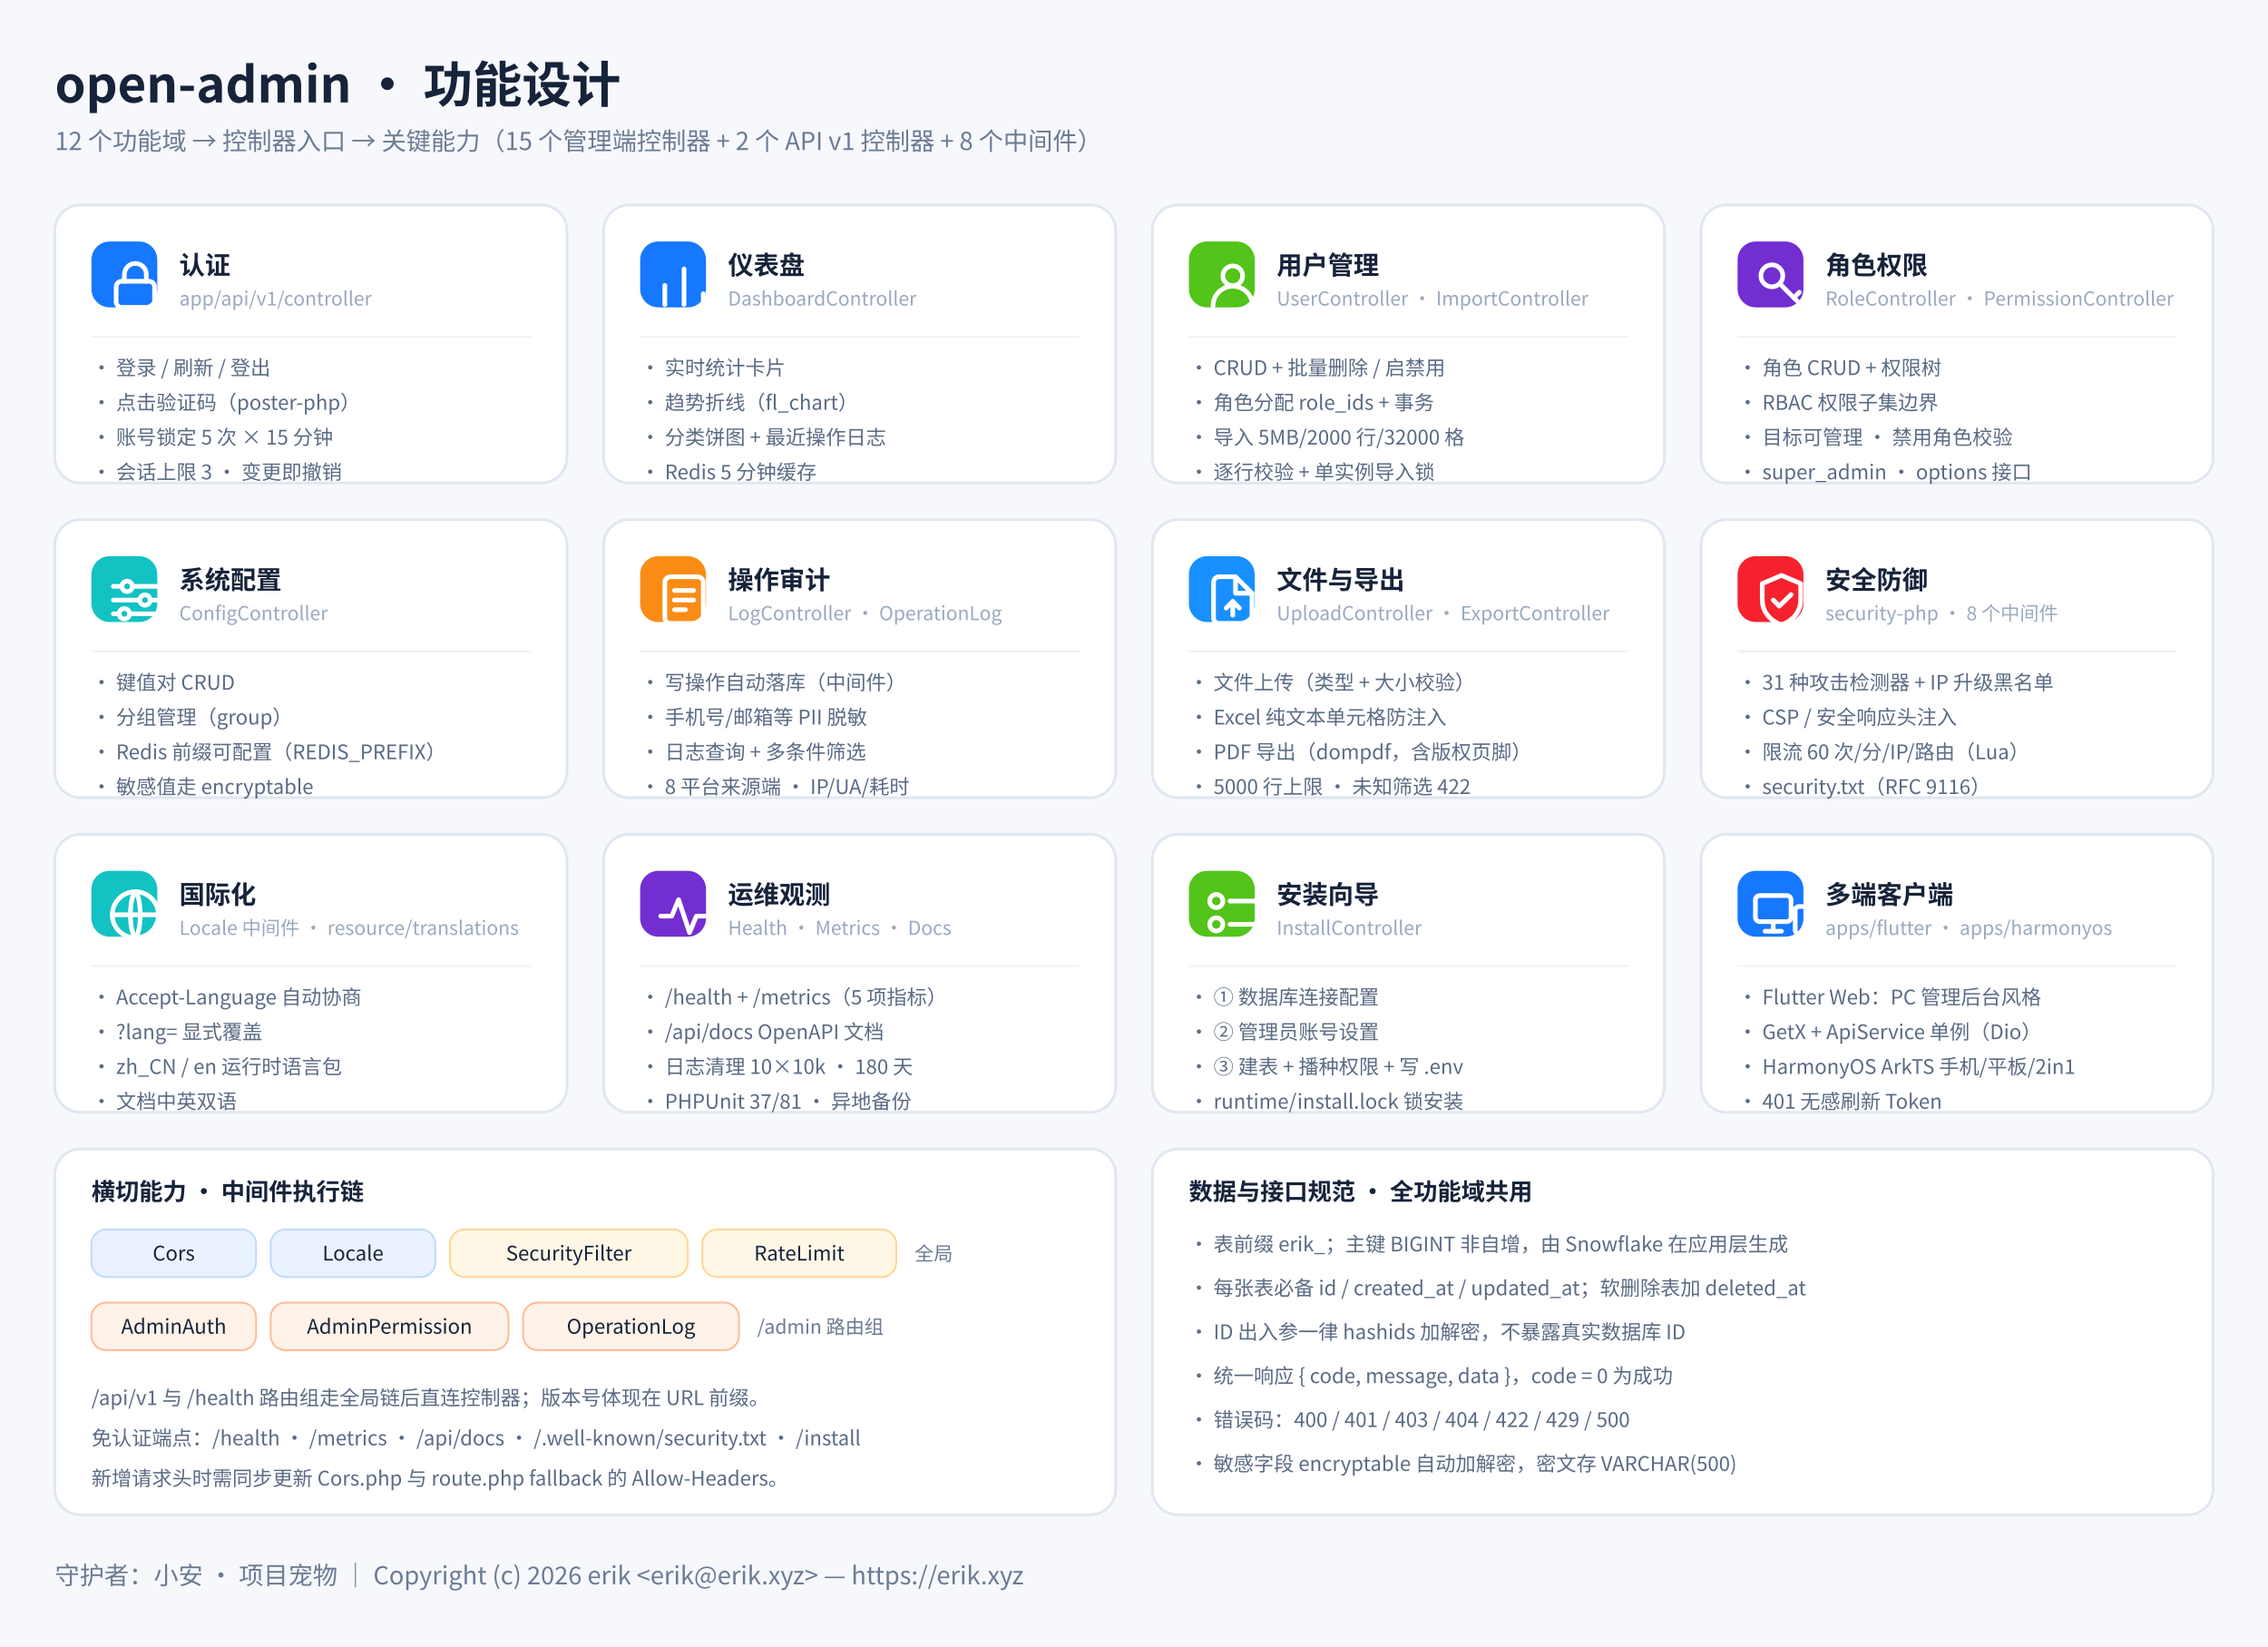
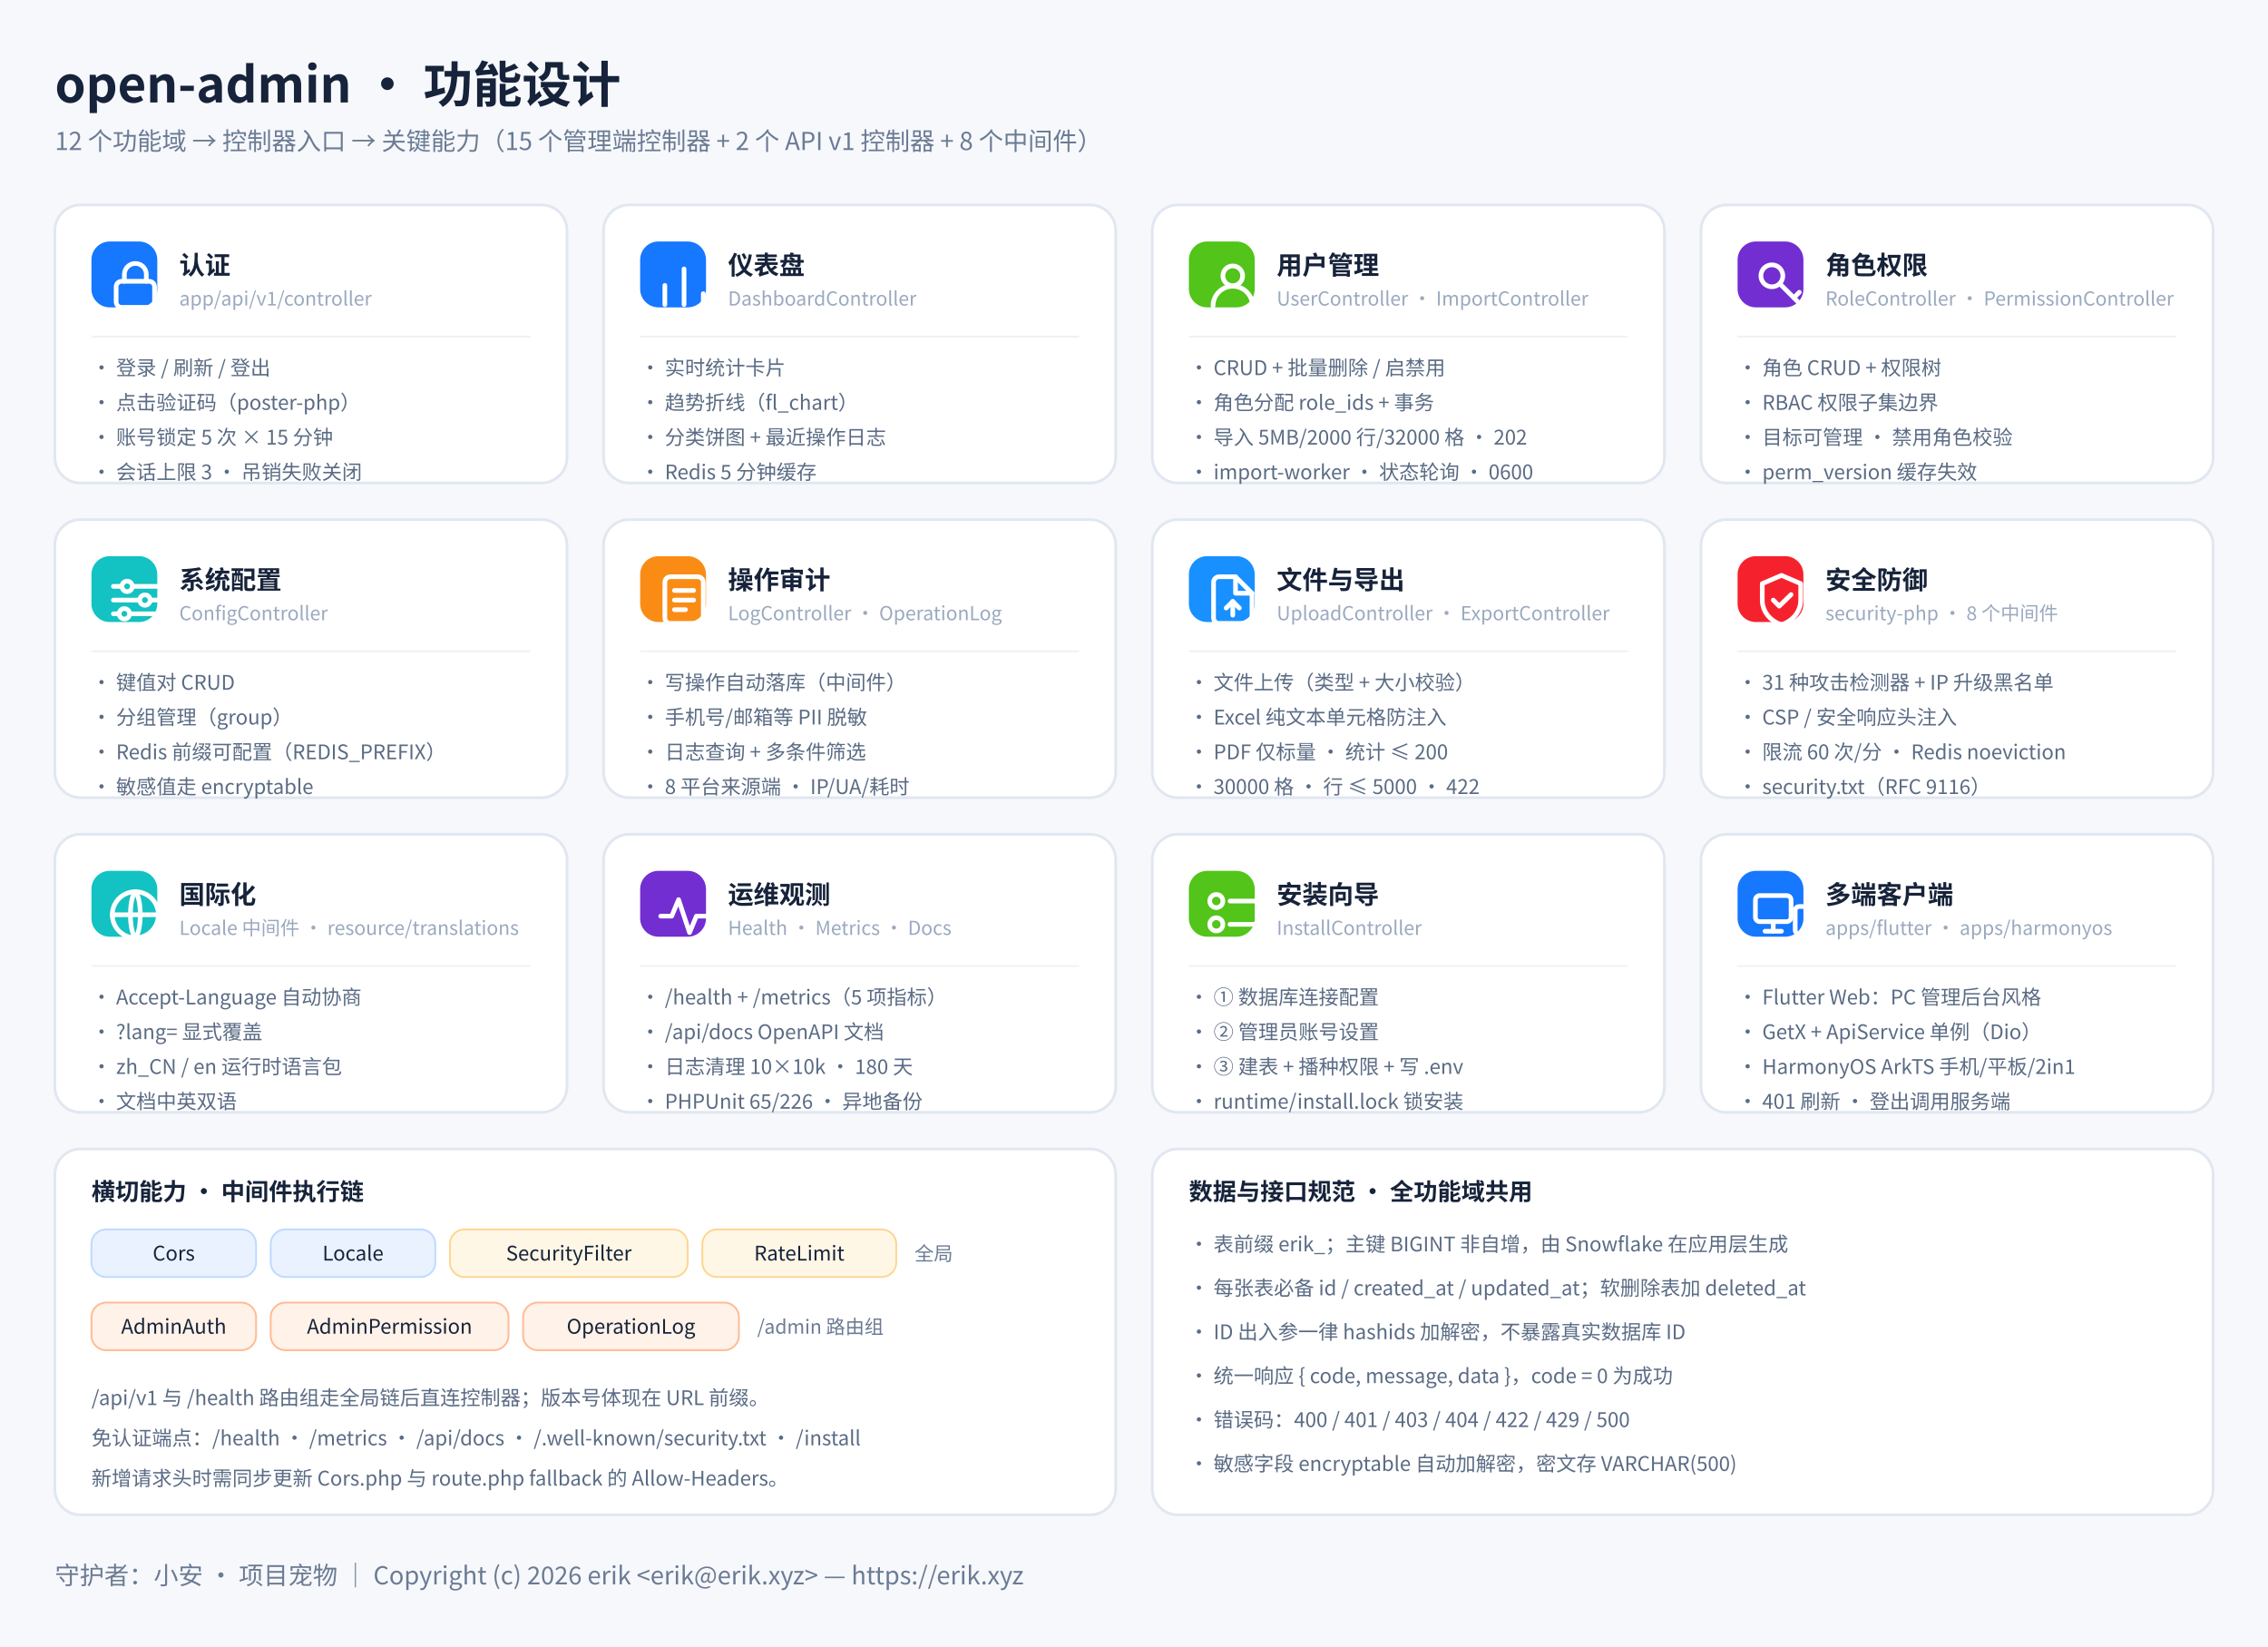
<svg xmlns="http://www.w3.org/2000/svg" viewBox="0 0 1240 900" width="1240" height="900" role="img" aria-label="open-admin 功能设计图">
  <defs>
    <style>
      text { font-family: system-ui, -apple-system, "PingFang SC", "Microsoft YaHei", "Noto Sans CJK SC", "Segoe UI", sans-serif; }
      .t1 { font-size: 27px; font-weight: 700; fill: #16233A; }
      .t2 { font-size: 13.5px; fill: #6B7B93; }
      .card { fill: #FFFFFF; stroke: #E1E7F0; stroke-width: 1.5; }
      .fName { font-size: 14px; font-weight: 700; fill: #16233A; }
      .fWhere { font-size: 10.5px; fill: #9AA9BF; }
      .fItem { font-size: 11px; fill: #5A6B84; }
      .panelT { font-size: 13px; font-weight: 700; fill: #16233A; }
      .chip { font-size: 11px; fill: #16233A; }
      .chipS { font-size: 10.5px; fill: #6B7B93; }
      .ico { fill: none; stroke: #FFFFFF; stroke-width: 1.7; stroke-linecap: round; stroke-linejoin: round; }
    </style>
  </defs>
  <rect width="1240" height="900" fill="#F6F8FC" />
  <text class="t1" x="30" y="56">open-admin · 功能设计</text>
  <text class="t2" x="30" y="82">12 个功能域 → 控制器入口 → 关键能力（15 个管理端控制器 + 2 个 API v1 控制器 + 8 个中间件）</text>
  <rect class="card" x="30" y="112" width="280" height="152" rx="14" />
  <rect x="50" y="132" width="36" height="36" rx="10" fill="#1677FF" />
  <g class="ico" transform="translate(56 138) scale(1.5)">
    <rect x="5" y="10.5" width="14" height="9.5" rx="2" />
    <path d="M8 10.5V8a4 4 0 0 1 8 0v2.5" />
  </g>
  <text class="fName" x="98" y="150">认证</text>
  <text class="fWhere" x="98" y="167">app/api/v1/controller</text>
  <line x1="50" y1="184" x2="290" y2="184" stroke="#EEF2F7" />
  <text class="fItem" x="50" y="205">· 登录 / 刷新 / 登出</text>
  <text class="fItem" x="50" y="224">· 点击验证码（poster-php）</text>
  <text class="fItem" x="50" y="243">· 账号锁定 5 次 × 15 分钟</text>
-   <text class="fItem" x="50" y="262">· 会话上限 3 · 变更即撤销</text>
+   <text class="fItem" x="50" y="262">· 会话上限 3 · 吊销失败关闭</text>
  <rect class="card" x="330" y="112" width="280" height="152" rx="14" />
  <rect x="350" y="132" width="36" height="36" rx="10" fill="#1677FF" />
  <g class="ico" transform="translate(356 138) scale(1.5)">
    <path d="M5 19V12" />
    <path d="M12 19V6" />
    <path d="M19 19v-4" />
  </g>
  <text class="fName" x="398" y="150">仪表盘</text>
  <text class="fWhere" x="398" y="167">DashboardController</text>
  <line x1="350" y1="184" x2="590" y2="184" stroke="#EEF2F7" />
  <text class="fItem" x="350" y="205">· 实时统计卡片</text>
  <text class="fItem" x="350" y="224">· 趋势折线（fl_chart）</text>
  <text class="fItem" x="350" y="243">· 分类饼图 + 最近操作日志</text>
  <text class="fItem" x="350" y="262">· Redis 5 分钟缓存</text>
  <rect class="card" x="630" y="112" width="280" height="152" rx="14" />
  <rect x="650" y="132" width="36" height="36" rx="10" fill="#52C41A" />
  <g class="ico" transform="translate(656 138) scale(1.5)">
    <circle cx="12" cy="8.5" r="3.6" />
    <path d="M4.8 19.5a7.2 7.2 0 0 1 14.4 0" />
  </g>
  <text class="fName" x="698" y="150">用户管理</text>
  <text class="fWhere" x="698" y="167">UserController · ImportController</text>
  <line x1="650" y1="184" x2="890" y2="184" stroke="#EEF2F7" />
  <text class="fItem" x="650" y="205">· CRUD + 批量删除 / 启禁用</text>
  <text class="fItem" x="650" y="224">· 角色分配 role_ids + 事务</text>
-   <text class="fItem" x="650" y="243">· 导入 5MB/2000 行/32000 格</text>
-   <text class="fItem" x="650" y="262">· 逐行校验 + 单实例导入锁</text>
+   <text class="fItem" x="650" y="243">· 导入 5MB/2000 行/32000 格 · 202</text>
+   <text class="fItem" x="650" y="262">· import-worker · 状态轮询 · 0600</text>
  <rect class="card" x="930" y="112" width="280" height="152" rx="14" />
  <rect x="950" y="132" width="36" height="36" rx="10" fill="#722ED1" />
  <g class="ico" transform="translate(956 138) scale(1.5)">
    <circle cx="8.5" cy="8.5" r="4" />
    <path d="m11.6 11.6 7.4 7.4" />
    <path d="m16.5 16.5 2-2" />
    <path d="m19 19 1.8-1.8" />
  </g>
  <text class="fName" x="998" y="150">角色权限</text>
  <text class="fWhere" x="998" y="167">RoleController · PermissionController</text>
  <line x1="950" y1="184" x2="1190" y2="184" stroke="#EEF2F7" />
  <text class="fItem" x="950" y="205">· 角色 CRUD + 权限树</text>
  <text class="fItem" x="950" y="224">· RBAC 权限子集边界</text>
  <text class="fItem" x="950" y="243">· 目标可管理 · 禁用角色校验</text>
-   <text class="fItem" x="950" y="262">· super_admin · options 接口</text>
+   <text class="fItem" x="950" y="262">· perm_version 缓存失效</text>
  <rect class="card" x="30" y="284" width="280" height="152" rx="14" />
  <rect x="50" y="304" width="36" height="36" rx="10" fill="#13C2C2" />
  <g class="ico" transform="translate(56 310) scale(1.5)">
    <path d="M4 7h16" />
    <path d="M4 12h16" />
    <path d="M4 17h16" />
    <circle cx="9" cy="7" r="1.9" fill="#13C2C2" />
    <circle cx="15.5" cy="12" r="1.9" fill="#13C2C2" />
    <circle cx="8" cy="17" r="1.9" fill="#13C2C2" />
  </g>
  <text class="fName" x="98" y="322">系统配置</text>
  <text class="fWhere" x="98" y="339">ConfigController</text>
  <line x1="50" y1="356" x2="290" y2="356" stroke="#EEF2F7" />
  <text class="fItem" x="50" y="377">· 键值对 CRUD</text>
  <text class="fItem" x="50" y="396">· 分组管理（group）</text>
  <text class="fItem" x="50" y="415">· Redis 前缀可配置（REDIS_PREFIX）</text>
  <text class="fItem" x="50" y="434">· 敏感值走 encryptable</text>
  <rect class="card" x="330" y="284" width="280" height="152" rx="14" />
  <rect x="350" y="304" width="36" height="36" rx="10" fill="#FA8C16" />
  <g class="ico" transform="translate(356 310) scale(1.5)">
    <rect x="5" y="3.5" width="14" height="17" rx="2" />
    <path d="M8.5 8.5h7" />
    <path d="M8.5 12h7" />
    <path d="M8.5 15.5h4" />
  </g>
  <text class="fName" x="398" y="322">操作审计</text>
  <text class="fWhere" x="398" y="339">LogController · OperationLog</text>
  <line x1="350" y1="356" x2="590" y2="356" stroke="#EEF2F7" />
  <text class="fItem" x="350" y="377">· 写操作自动落库（中间件）</text>
  <text class="fItem" x="350" y="396">· 手机号/邮箱等 PII 脱敏</text>
  <text class="fItem" x="350" y="415">· 日志查询 + 多条件筛选</text>
  <text class="fItem" x="350" y="434">· 8 平台来源端 · IP/UA/耗时</text>
  <rect class="card" x="630" y="284" width="280" height="152" rx="14" />
  <rect x="650" y="304" width="36" height="36" rx="10" fill="#1890FF" />
  <g class="ico" transform="translate(656 310) scale(1.5)">
    <path d="M13 3.5H7A2 2 0 0 0 5 5.5v13a2 2 0 0 0 2 2h10a2 2 0 0 0 2-2V9.5z" />
    <path d="M13 3.5V9.5H19" />
    <path d="M12 17.5v-5" />
    <path d="m9.6 14.9 2.4-2.4 2.4 2.4" />
  </g>
  <text class="fName" x="698" y="322">文件与导出</text>
  <text class="fWhere" x="698" y="339">UploadController · ExportController</text>
  <line x1="650" y1="356" x2="890" y2="356" stroke="#EEF2F7" />
  <text class="fItem" x="650" y="377">· 文件上传（类型 + 大小校验）</text>
  <text class="fItem" x="650" y="396">· Excel 纯文本单元格防注入</text>
-   <text class="fItem" x="650" y="415">· PDF 导出（dompdf，含版权页脚）</text>
-   <text class="fItem" x="650" y="434">· 5000 行上限 · 未知筛选 422</text>
+   <text class="fItem" x="650" y="415">· PDF 仅标量 · 统计 ≤ 200</text>
+   <text class="fItem" x="650" y="434">· 30000 格 · 行 ≤ 5000 · 422</text>
  <rect class="card" x="930" y="284" width="280" height="152" rx="14" stroke="#FFCCC7" />
  <rect x="950" y="304" width="36" height="36" rx="10" fill="#F5222D" />
  <g class="ico" transform="translate(956 310) scale(1.5)">
    <path d="M12 3 5 6v6c0 4.2 2.9 7.6 7 9 4.1-1.4 7-4.8 7-9V6z" />
    <path d="m9 12 2.2 2.2L15.5 10" />
  </g>
  <text class="fName" x="998" y="322">安全防御</text>
  <text class="fWhere" x="998" y="339">security-php · 8 个中间件</text>
  <line x1="950" y1="356" x2="1190" y2="356" stroke="#EEF2F7" />
  <text class="fItem" x="950" y="377">· 31 种攻击检测器 + IP 升级黑名单</text>
  <text class="fItem" x="950" y="396">· CSP / 安全响应头注入</text>
-   <text class="fItem" x="950" y="415">· 限流 60 次/分/IP/路由（Lua）</text>
+   <text class="fItem" x="950" y="415">· 限流 60 次/分 · Redis noeviction</text>
  <text class="fItem" x="950" y="434">· security.txt（RFC 9116）</text>
  <rect class="card" x="30" y="456" width="280" height="152" rx="14" />
  <rect x="50" y="476" width="36" height="36" rx="10" fill="#13C2C2" />
  <g class="ico" transform="translate(56 482) scale(1.5)">
    <circle cx="12" cy="12" r="8.4" />
    <path d="M3.6 12h16.8" />
    <path d="M12 3.6c2.4 2.7 2.4 14.1 0 16.8" />
    <path d="M12 3.6c-2.4 2.7-2.4 14.1 0 16.8" />
  </g>
  <text class="fName" x="98" y="494">国际化</text>
  <text class="fWhere" x="98" y="511">Locale 中间件 · resource/translations</text>
  <line x1="50" y1="528" x2="290" y2="528" stroke="#EEF2F7" />
  <text class="fItem" x="50" y="549">· Accept-Language 自动协商</text>
  <text class="fItem" x="50" y="568">· ?lang= 显式覆盖</text>
  <text class="fItem" x="50" y="587">· zh_CN / en 运行时语言包</text>
  <text class="fItem" x="50" y="606">· 文档中英双语</text>
  <rect class="card" x="330" y="456" width="280" height="152" rx="14" />
  <rect x="350" y="476" width="36" height="36" rx="10" fill="#722ED1" />
  <g class="ico" transform="translate(356 482) scale(1.5)">
    <path d="M3.5 12.5h4l2.5-6 4 12 2.5-6h4" />
  </g>
  <text class="fName" x="398" y="494">运维观测</text>
  <text class="fWhere" x="398" y="511">Health · Metrics · Docs</text>
  <line x1="350" y1="528" x2="590" y2="528" stroke="#EEF2F7" />
  <text class="fItem" x="350" y="549">· /health + /metrics（5 项指标）</text>
  <text class="fItem" x="350" y="568">· /api/docs OpenAPI 文档</text>
  <text class="fItem" x="350" y="587">· 日志清理 10×10k · 180 天</text>
-   <text class="fItem" x="350" y="606">· PHPUnit 37/81 · 异地备份</text>
+   <text class="fItem" x="350" y="606">· PHPUnit 65/226 · 异地备份</text>
  <rect class="card" x="630" y="456" width="280" height="152" rx="14" />
  <rect x="650" y="476" width="36" height="36" rx="10" fill="#52C41A" />
  <g class="ico" transform="translate(656 482) scale(1.5)">
    <circle cx="6" cy="7" r="2.4" />
    <circle cx="6" cy="15.5" r="2.4" />
    <path d="M11 7h9" />
    <path d="M11 15.5h9" />
  </g>
  <text class="fName" x="698" y="494">安装向导</text>
  <text class="fWhere" x="698" y="511">InstallController</text>
  <line x1="650" y1="528" x2="890" y2="528" stroke="#EEF2F7" />
  <text class="fItem" x="650" y="549">· ① 数据库连接配置</text>
  <text class="fItem" x="650" y="568">· ② 管理员账号设置</text>
  <text class="fItem" x="650" y="587">· ③ 建表 + 播种权限 + 写 .env</text>
  <text class="fItem" x="650" y="606">· runtime/install.lock 锁安装</text>
  <rect class="card" x="930" y="456" width="280" height="152" rx="14" />
  <rect x="950" y="476" width="36" height="36" rx="10" fill="#1677FF" />
  <g class="ico" transform="translate(956 482) scale(1.5)">
    <rect x="2.5" y="5" width="13" height="9.5" rx="1.6" />
    <path d="M6 18h6" />
    <path d="M9 14.5V18" />
    <rect x="17" y="9" width="4.5" height="10" rx="1.4" />
  </g>
  <text class="fName" x="998" y="494">多端客户端</text>
  <text class="fWhere" x="998" y="511">apps/flutter · apps/harmonyos</text>
  <line x1="950" y1="528" x2="1190" y2="528" stroke="#EEF2F7" />
  <text class="fItem" x="950" y="549">· Flutter Web：PC 管理后台风格</text>
  <text class="fItem" x="950" y="568">· GetX + ApiService 单例（Dio）</text>
  <text class="fItem" x="950" y="587">· HarmonyOS ArkTS 手机/平板/2in1</text>
-   <text class="fItem" x="950" y="606">· 401 无感刷新 Token</text>
+   <text class="fItem" x="950" y="606">· 401 刷新 · 登出调用服务端</text>
  <rect class="card" x="30" y="628" width="580" height="200" rx="14" />
  <text class="panelT" x="50" y="656">横切能力 · 中间件执行链</text>
  <g>
    <rect x="50" y="672" width="90" height="26" rx="8" fill="#EAF2FF" stroke="#BEDAFF" />
    <text class="chip" x="95" y="689" text-anchor="middle" font-size="11.5">Cors</text>
    <rect x="148" y="672" width="90" height="26" rx="8" fill="#EAF2FF" stroke="#BEDAFF" />
    <text class="chip" x="193" y="689" text-anchor="middle" font-size="11.5">Locale</text>
    <rect x="246" y="672" width="130" height="26" rx="8" fill="#FFF7E6" stroke="#FFD591" />
    <text class="chip" x="311" y="689" text-anchor="middle" font-size="11.5">SecurityFilter</text>
    <rect x="384" y="672" width="106" height="26" rx="8" fill="#FFF7E6" stroke="#FFD591" />
    <text class="chip" x="437" y="689" text-anchor="middle" font-size="11.5">RateLimit</text>
    <text class="chipS" x="500" y="689">全局</text>
  </g>
  <g>
    <rect x="50" y="712" width="90" height="26" rx="8" fill="#FFF2E8" stroke="#FFBB96" />
    <text class="chip" x="95" y="729" text-anchor="middle" font-size="11.5">AdminAuth</text>
    <rect x="148" y="712" width="130" height="26" rx="8" fill="#FFF2E8" stroke="#FFBB96" />
    <text class="chip" x="213" y="729" text-anchor="middle" font-size="11.5">AdminPermission</text>
    <rect x="286" y="712" width="118" height="26" rx="8" fill="#FFF2E8" stroke="#FFBB96" />
    <text class="chip" x="345" y="729" text-anchor="middle" font-size="11.5">OperationLog</text>
    <text class="chipS" x="414" y="729">/admin 路由组</text>
  </g>
  <text class="fItem" x="50" y="768">/api/v1 与 /health 路由组走全局链后直连控制器；版本号体现在 URL 前缀。</text>
  <text class="fItem" x="50" y="790">免认证端点：/health · /metrics · /api/docs · /.well-known/security.txt · /install</text>
  <text class="fItem" x="50" y="812">新增请求头时需同步更新 Cors.php 与 route.php fallback 的 Allow-Headers。</text>
  <rect class="card" x="630" y="628" width="580" height="200" rx="14" />
  <text class="panelT" x="650" y="656">数据与接口规范 · 全功能域共用</text>
  <text class="fItem" x="650" y="684">· 表前缀 erik_；主键 BIGINT 非自增，由 Snowflake 在应用层生成</text>
  <text class="fItem" x="650" y="708">· 每张表必备 id / created_at / updated_at；软删除表加 deleted_at</text>
  <text class="fItem" x="650" y="732">· ID 出入参一律 hashids 加解密，不暴露真实数据库 ID</text>
  <text class="fItem" x="650" y="756">· 统一响应 { code, message, data }，code = 0 为成功</text>
  <text class="fItem" x="650" y="780">· 错误码：400 / 401 / 403 / 404 / 422 / 429 / 500</text>
  <text class="fItem" x="650" y="804">· 敏感字段 encryptable 自动加解密，密文存 VARCHAR(500)</text>
  <text class="t2" x="30" y="866" font-size="11.5">
    守护者：小安 · 项目宠物 ｜ Copyright (c) 2026 erik &lt;erik@erik.xyz&gt; — https://erik.xyz
  </text>
</svg>
